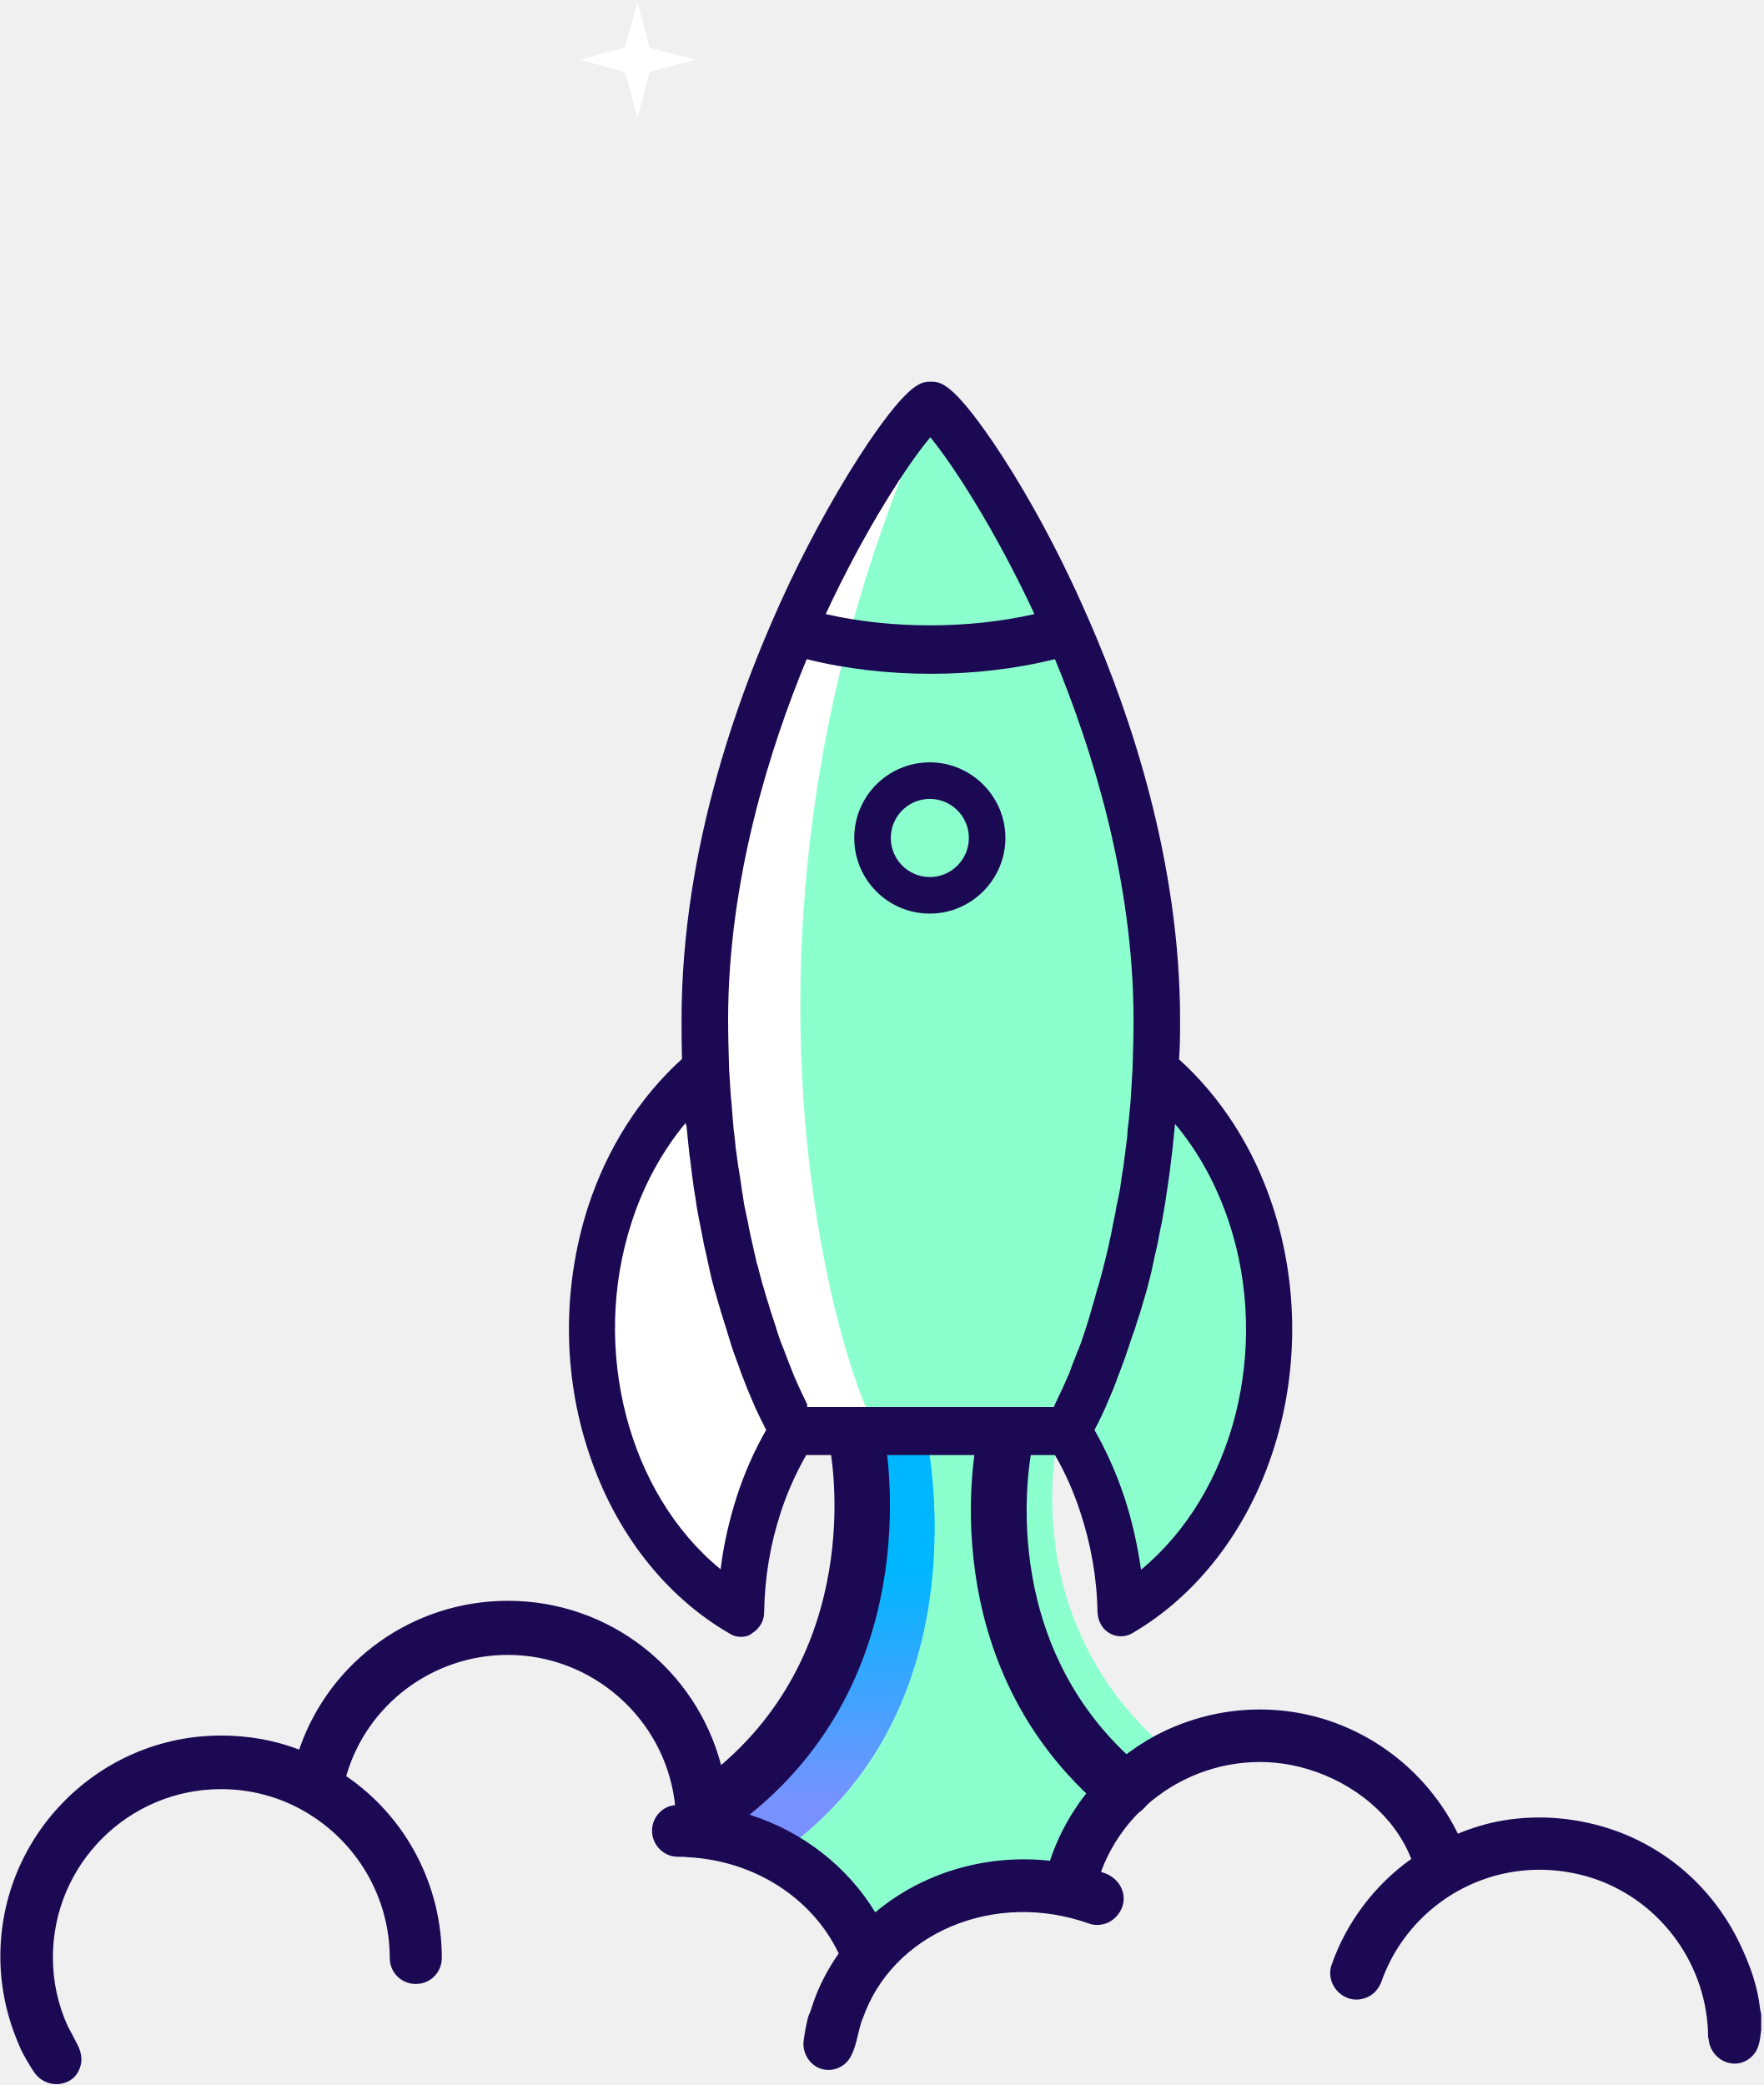
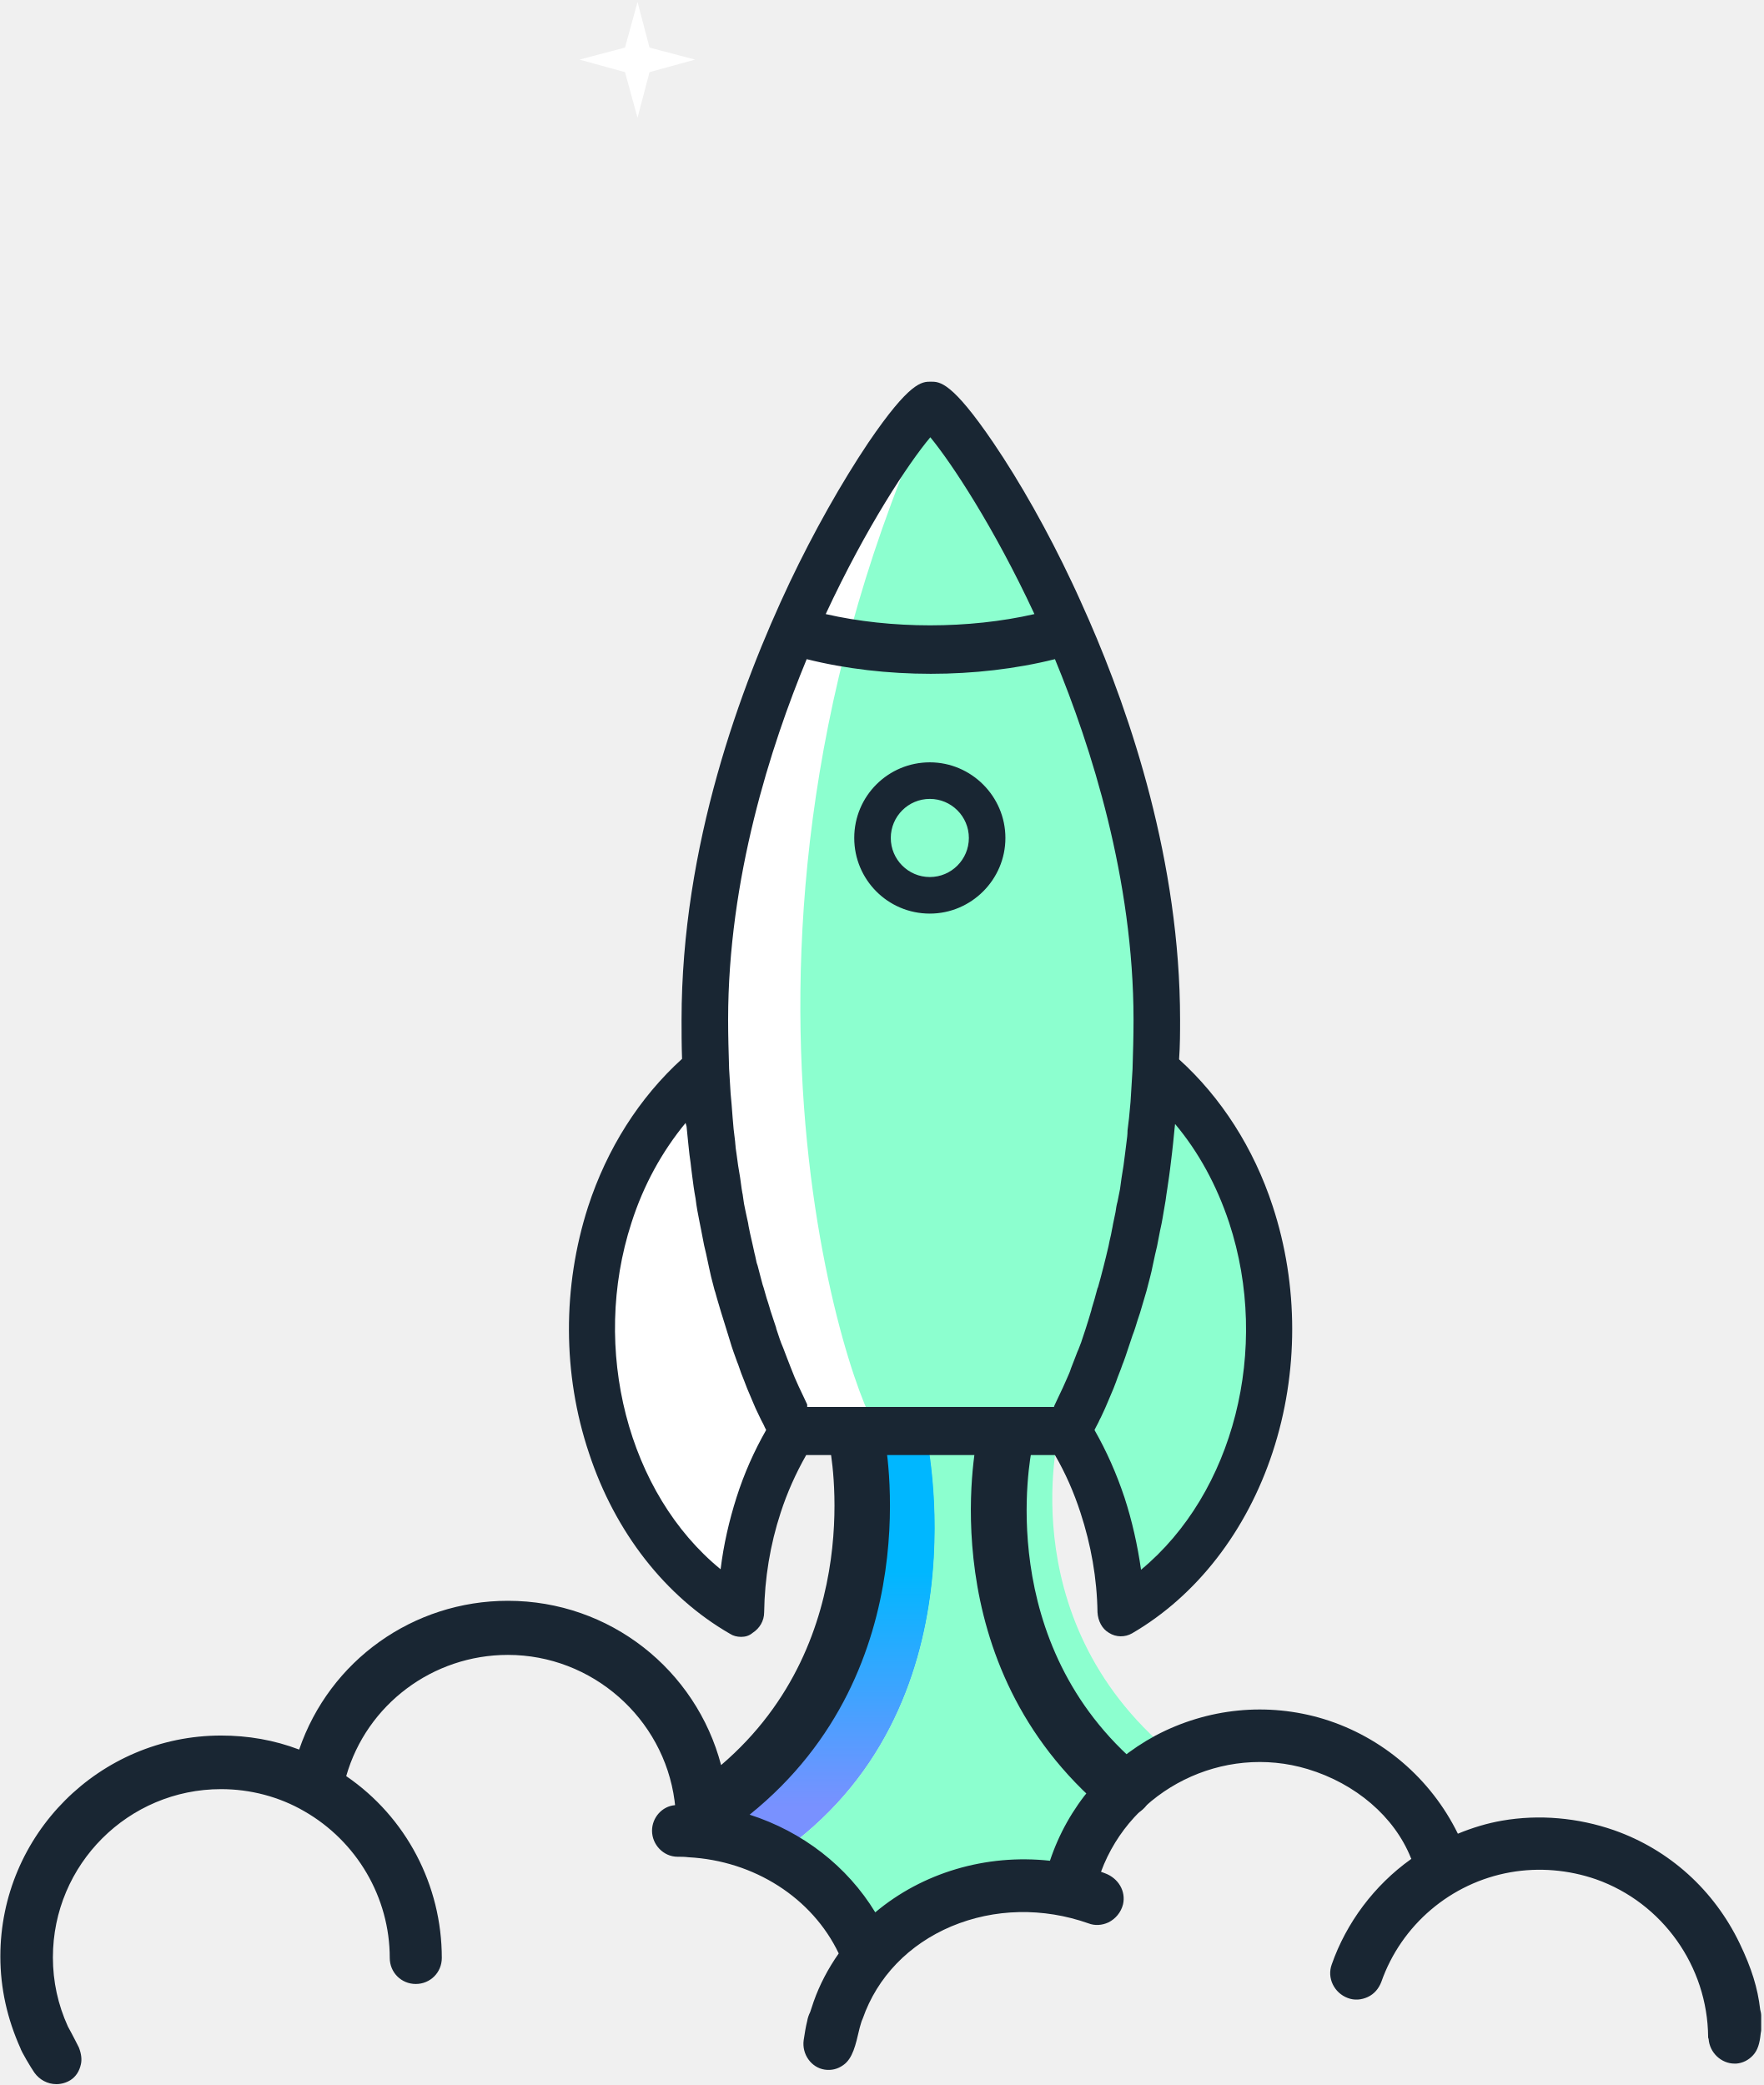
<svg xmlns="http://www.w3.org/2000/svg" width="482" height="570" viewBox="0 0 482 570" id="svg2" version="1.1">
  <defs id="defs4">
    <linearGradient id="d" x1="50%" x2="50%" y1="88.845%" y2="33.256%">
      <stop stop-color="#7991FF" offset=".51%" id="stop22" />
      <stop stop-color="#00B7FF" offset="100%" id="stop24" />
    </linearGradient>
  </defs>
  <g fill="none" fill-rule="evenodd" transform="translate(-1)" id="g46">
    <polygon fill="#FFFFFF" fill-rule="nonzero" points="178.559 13.008 175.276 .548 171.855 13.008 159.404 16.295 171.855 19.718 175.276 32.179 178.559 19.718 191.011 16.295" id="polygon48" />
    <g transform="translate(0 104.067)" id="g54">
      <ellipse cx="393.515" cy="338.081" rx="9.031" ry="9.037" id="ellipse62" />
      <path fill="url(#d)" fill-rule="nonzero" d="M254.225,287.691 L262.982,287.691 L262.982,287.143 L234.932,287.965 C234.932,287.965 241.91,310.284 229.733,351.5 C224.67,368.617 206.335,384.775 192.653,394.771 C195.116,395.455 204.009,397.92 213.314,403.123 C271.465,363.413 254.225,287.691 254.225,287.691 Z" id="path64" />
      <path fill="#00FFE6" fill-rule="nonzero" d="M290.484,287.691 L262.845,287.691 L254.088,287.691 C254.088,287.691 271.465,363.276 213.314,403.123 C214.135,403.534 215.092,404.082 215.913,404.629 C221.797,408.19 227.68,412.708 232.196,418.459 L241.637,425.169 L242.458,425.032 C260.929,408.874 293.221,412.435 293.221,412.435 C293.221,412.435 294.726,408.737 297.873,403.534 C299.378,401.069 301.293,398.331 303.62,395.592 C306.356,392.306 309.64,388.882 313.608,385.87 C317.713,382.721 321.544,380.393 325.786,378.75 C276.528,342.189 290.484,287.691 290.484,287.691 Z" id="path66" style="fill:#8cffcf;fill-opacity:1" />
      <path fill="#FFFFFF" fill-rule="nonzero" d="M254.635,7.257 C254.635,7.257 198.673,85.582 193.2,164.453 L193.884,194.167 C193.884,194.167 169.666,198.96 167.066,235.931 C164.466,272.765 163.782,301.247 181.022,316.72 C198.263,332.193 201.41,334.247 201.41,334.247 C201.41,334.247 209.482,293.853 217.282,288.923 C225.081,284.131 238.353,285.363 238.353,285.363 L250.667,285.089 L254.635,7.257 Z" id="path68" />
      <path fill="#FFFFFF" fill-rule="nonzero" d="M254.635,7.257 C254.635,7.257 198.673,85.582 193.2,164.453 L193.884,194.167 C193.884,194.167 169.666,198.96 167.066,235.931 C164.466,272.765 163.782,301.247 181.022,316.72 C198.263,332.193 201.41,334.247 201.41,334.247 C201.41,334.247 209.482,293.853 217.282,288.923 C225.081,284.131 238.353,285.363 238.353,285.363 L250.667,285.089 L254.635,7.257 Z" id="path70" />
      <path d="M343.163,228.811 C338.921,213.475 327.154,201.562 317.85,191.703 C317.986,188.006 316.892,169.246 316.892,165.549 C316.892,125.428 308.682,103.656 298.831,76.818 L295.41,70.519 C294.178,67.096 289.39,63.125 288.158,60.112 C282.822,46.83 277.486,38.477 271.602,28.208 C262.845,12.735 258.467,8.9 256.961,8.9 C255.456,8.9 260.382,-4.108 253.267,12.187 C187.18,163.769 238.9,291.525 241.363,286.459 L297.599,286.459 C300.062,291.525 302.114,296.865 303.756,302.616 C306.082,311.106 307.451,320.006 307.588,329.181 C307.588,330.961 308.408,332.467 309.503,333.426 C310.05,333.836 310.735,334.11 311.419,334.11 C312.103,334.11 312.65,333.973 313.334,333.563 C327.291,323.841 338.1,307.272 343.847,286.732 C349.457,266.33 348.909,249.35 343.163,228.811 Z" id="path74" fill-rule="nonzero" fill="#FFFFFF" style="fill:#8cffcf;fill-opacity:1" />
-       <g fill="#1B0954" fill-rule="nonzero" transform="translate(265.445 282.077)" id="g78">
+       <g fill="#192633" fill-rule="nonzero" transform="translate(265.445 282.077)" id="g78">
        <path d="M42.69,109.407 C41.185,109.407 39.817,108.86 38.585,107.901 C-8.62,68.328 3.421,9.311 3.968,6.847 C4.652,3.286 8.21,1.095 11.63,1.917 C15.188,2.602 17.377,6.162 16.556,9.585 C16.146,11.776 5.747,63.536 46.795,98.042 C49.531,100.37 49.942,104.478 47.616,107.217 C46.384,108.586 44.469,109.407 42.69,109.407 Z" id="path80" />
        <path d="M42.69,110.64 C40.911,110.64 39.133,109.955 37.764,108.86 C-9.988,68.876 2.189,9.174 2.737,6.71 C3.147,4.656 4.378,3.012 6.02,1.917 C7.799,0.822 9.715,0.411 11.767,0.822 C13.82,1.232 15.461,2.465 16.556,4.108 C17.651,5.888 18.061,7.805 17.651,9.859 C17.24,12.05 6.978,63.125 47.616,97.084 C50.9,99.822 51.31,104.615 48.574,107.901 C47.069,109.544 44.879,110.64 42.69,110.64 Z M10.125,2.876 C9.167,2.876 8.073,3.149 7.252,3.697 C6.02,4.519 5.199,5.614 4.926,6.983 C4.378,9.448 -7.525,67.781 39.133,106.943 C40.09,107.764 41.322,108.175 42.553,108.175 C44.058,108.175 45.563,107.49 46.658,106.258 C48.574,104.067 48.3,100.644 45.974,98.727 C4.378,63.81 14.777,11.365 15.325,9.174 C15.598,7.805 15.325,6.436 14.641,5.203 C13.956,3.971 12.725,3.149 11.357,2.876 C10.946,3.012 10.536,2.876 10.125,2.876 Z" id="path82" />
      </g>
-       <path fill="#1B0954" fill-rule="nonzero" d="M482.453,450.364 L482.453,449.953 L482.453,447.763 L482.453,446.941 C482.453,446.393 482.316,445.846 482.179,445.298 C481.495,439.41 479.853,434.07 476.569,427.223 C469.591,412.708 457.413,401.617 442.225,396.277 C432.374,392.853 421.701,391.895 411.576,393.675 C407.608,394.36 403.503,395.592 399.535,397.235 C392.147,382.173 378.875,370.808 362.866,365.878 C347.541,361.223 331.122,362.866 316.892,370.397 C303.209,377.791 292.947,389.841 288.021,404.629 C270.507,402.712 253.13,407.916 240.269,418.733 C232.606,406.136 220.429,396.688 205.925,392.032 C255.593,352.048 242.868,289.197 242.731,288.376 C242.321,286.322 241.09,284.678 239.448,283.583 C237.806,282.488 235.753,282.077 233.701,282.488 C229.596,283.309 226.996,287.417 227.817,291.525 C227.954,292.073 238.353,344.106 198.126,378.476 C191.284,352.459 167.75,333.563 139.837,333.563 C113.977,333.563 91.127,349.857 82.78,374.231 L82.78,374.231 L82.78,374.231 C75.939,371.629 68.824,370.397 61.435,370.397 C28.186,370.397 1.095,397.509 1.095,430.783 C1.095,439.547 3.01,447.9 6.568,455.841 C6.841,456.8 9.441,461.182 10.399,462.551 C11.767,464.468 13.956,465.7 16.419,465.7 C17.788,465.7 19.156,465.29 20.25,464.605 C21.756,463.647 22.713,462.14 23.124,460.223 C23.397,458.991 23.261,457.485 22.576,455.705 C22.576,455.705 20.798,452.144 19.566,449.953 L19.566,449.953 C16.83,443.929 15.461,437.63 15.461,431.057 C15.461,405.588 36.122,385.048 61.435,385.048 C69.371,385.048 77.307,387.102 84.149,391.073 C98.516,399.289 107.546,414.625 107.546,431.194 C107.546,435.165 110.693,438.314 114.661,438.314 C118.629,438.314 121.776,435.165 121.776,431.194 C121.776,411.339 112.061,392.717 95.642,381.488 C101.252,361.907 119.313,348.351 139.837,348.351 C162.824,348.351 182.391,365.604 185.401,388.198 C185.401,388.609 185.538,389.019 185.538,389.43 C181.98,389.704 179.244,392.853 179.244,396.414 C179.244,400.248 182.391,403.534 186.222,403.534 C187.18,403.534 188.137,403.534 189.232,403.671 C207.156,404.629 223.028,414.762 230.28,429.962 C227.407,434.07 225.081,438.451 223.439,443.107 C223.165,443.929 222.892,444.75 222.618,445.572 L222.481,445.982 C222.071,446.804 221.797,447.626 221.66,448.447 C221.25,450.09 220.976,451.871 220.702,453.651 C220.155,457.485 222.755,461.182 226.449,461.729 C228.228,462.003 230.007,461.593 231.512,460.497 C234.111,458.717 234.932,454.883 235.89,450.775 L236.027,450.227 C236.301,449.406 236.437,448.584 236.848,447.763 C240.816,436.397 249.436,427.497 261.066,422.567 C272.833,417.638 286.106,417.364 298.557,421.746 C300.336,422.43 302.251,422.294 304.03,421.472 C305.946,420.513 307.451,418.733 307.998,416.542 C308.819,412.982 306.767,409.422 303.072,408.053 C302.662,407.916 302.388,407.779 301.978,407.642 C310.324,385.048 335.363,372.588 358.487,379.571 C371.623,383.542 382.158,392.58 386.674,403.808 C386.674,403.945 386.81,403.945 386.81,404.082 L386.674,404.219 L386.674,404.219 C376.685,411.339 369.023,421.609 365.055,432.974 C363.687,436.671 365.739,440.779 369.433,442.148 C371.212,442.833 373.128,442.696 374.907,441.875 C376.685,441.053 377.917,439.547 378.601,437.767 C384.074,422.157 397.62,410.654 413.902,407.779 C421.701,406.41 429.774,407.094 437.3,409.696 C455.498,416.132 467.812,433.522 467.949,452.829 L467.949,452.966 L468.086,453.377 C468.359,457.074 471.507,460.086 475.201,460.086 L475.611,460.086 C477.39,459.949 479.032,459.128 480.263,457.759 C481.495,456.389 482.042,454.609 482.316,451.871 C482.316,451.597 482.453,451.323 482.453,450.912 C482.453,450.912 482.453,450.638 482.453,450.364 Z" id="path84" />
-       <g fill="#1B0954" fill-rule="nonzero" transform="translate(233.975 104.067)" id="g88">
+       <path fill="#192633" fill-rule="nonzero" d="M482.453,450.364 L482.453,449.953 L482.453,447.763 L482.453,446.941 C482.453,446.393 482.316,445.846 482.179,445.298 C481.495,439.41 479.853,434.07 476.569,427.223 C469.591,412.708 457.413,401.617 442.225,396.277 C432.374,392.853 421.701,391.895 411.576,393.675 C407.608,394.36 403.503,395.592 399.535,397.235 C392.147,382.173 378.875,370.808 362.866,365.878 C347.541,361.223 331.122,362.866 316.892,370.397 C303.209,377.791 292.947,389.841 288.021,404.629 C270.507,402.712 253.13,407.916 240.269,418.733 C232.606,406.136 220.429,396.688 205.925,392.032 C255.593,352.048 242.868,289.197 242.731,288.376 C242.321,286.322 241.09,284.678 239.448,283.583 C237.806,282.488 235.753,282.077 233.701,282.488 C229.596,283.309 226.996,287.417 227.817,291.525 C227.954,292.073 238.353,344.106 198.126,378.476 C191.284,352.459 167.75,333.563 139.837,333.563 C113.977,333.563 91.127,349.857 82.78,374.231 L82.78,374.231 L82.78,374.231 C75.939,371.629 68.824,370.397 61.435,370.397 C28.186,370.397 1.095,397.509 1.095,430.783 C1.095,439.547 3.01,447.9 6.568,455.841 C6.841,456.8 9.441,461.182 10.399,462.551 C11.767,464.468 13.956,465.7 16.419,465.7 C17.788,465.7 19.156,465.29 20.25,464.605 C21.756,463.647 22.713,462.14 23.124,460.223 C23.397,458.991 23.261,457.485 22.576,455.705 C22.576,455.705 20.798,452.144 19.566,449.953 L19.566,449.953 C16.83,443.929 15.461,437.63 15.461,431.057 C15.461,405.588 36.122,385.048 61.435,385.048 C69.371,385.048 77.307,387.102 84.149,391.073 C98.516,399.289 107.546,414.625 107.546,431.194 C107.546,435.165 110.693,438.314 114.661,438.314 C118.629,438.314 121.776,435.165 121.776,431.194 C121.776,411.339 112.061,392.717 95.642,381.488 C101.252,361.907 119.313,348.351 139.837,348.351 C162.824,348.351 182.391,365.604 185.401,388.198 C185.401,388.609 185.538,389.019 185.538,389.43 C181.98,389.704 179.244,392.853 179.244,396.414 C179.244,400.248 182.391,403.534 186.222,403.534 C187.18,403.534 188.137,403.534 189.232,403.671 C207.156,404.629 223.028,414.762 230.28,429.962 C227.407,434.07 225.081,438.451 223.439,443.107 C223.165,443.929 222.892,444.75 222.618,445.572 L222.481,445.982 C222.071,446.804 221.797,447.626 221.66,448.447 C221.25,450.09 220.976,451.871 220.702,453.651 C220.155,457.485 222.755,461.182 226.449,461.729 C228.228,462.003 230.007,461.593 231.512,460.497 C234.111,458.717 234.932,454.883 235.89,450.775 L236.027,450.227 C236.301,449.406 236.437,448.584 236.848,447.763 C240.816,436.397 249.436,427.497 261.066,422.567 C272.833,417.638 286.106,417.364 298.557,421.746 C300.336,422.43 302.251,422.294 304.03,421.472 C305.946,420.513 307.451,418.733 307.998,416.542 C308.819,412.982 306.767,409.422 303.072,408.053 C302.662,407.916 302.388,407.779 301.978,407.642 C310.324,385.048 335.363,372.588 358.487,379.571 C371.623,383.542 382.158,392.58 386.674,403.808 C386.674,403.945 386.81,403.945 386.81,404.082 L386.674,404.219 L386.674,404.219 C376.685,411.339 369.023,421.609 365.055,432.974 C363.687,436.671 365.739,440.779 369.433,442.148 C371.212,442.833 373.128,442.696 374.907,441.875 C376.685,441.053 377.917,439.547 378.601,437.767 C384.074,422.157 397.62,410.654 413.902,407.779 C421.701,406.41 429.774,407.094 437.3,409.696 C455.498,416.132 467.812,433.522 467.949,452.829 L467.949,452.966 L468.086,453.377 C468.359,457.074 471.507,460.086 475.201,460.086 L475.611,460.086 C477.39,459.949 479.032,459.128 480.263,457.759 C481.495,456.389 482.042,454.609 482.316,451.871 C482.316,451.597 482.453,451.323 482.453,450.912 C482.453,450.912 482.453,450.638 482.453,450.364 Z" id="path84" />
+       <g fill="#192633" fill-rule="nonzero" transform="translate(233.975 104.067)" id="g88">
        <path d="M21.208,40.531 C10.399,40.531 1.642,31.768 1.642,20.95 C1.642,10.133 10.399,1.369 21.208,1.369 C32.018,1.369 40.775,10.133 40.775,20.95 C40.775,31.768 32.018,40.531 21.208,40.531 Z M21.208,9.174 C14.641,9.174 9.441,14.515 9.441,20.95 C9.441,27.523 14.777,32.726 21.208,32.726 C27.639,32.726 32.975,27.386 32.975,20.95 C32.975,14.378 27.639,9.174 21.208,9.174 Z" id="path90" />
        <path d="M21.208,41.627 C9.715,41.627 0.547,32.316 0.547,20.95 C0.547,9.448 9.852,0.274 21.208,0.274 C32.565,0.274 41.869,9.585 41.869,20.95 C41.869,32.316 32.565,41.627 21.208,41.627 Z M21.208,2.465 C11.083,2.465 2.873,10.681 2.873,20.813 C2.873,30.946 11.083,39.162 21.208,39.162 C31.333,39.162 39.543,30.946 39.543,20.813 C39.543,10.818 31.333,2.465 21.208,2.465 Z M21.208,33.959 C14.093,33.959 8.21,28.071 8.21,20.95 C8.21,13.83 14.093,7.942 21.208,7.942 C28.323,7.942 34.207,13.83 34.207,20.95 C34.207,28.071 28.323,33.959 21.208,33.959 Z M21.208,10.27 C15.325,10.27 10.536,15.062 10.536,20.95 C10.536,26.838 15.325,31.631 21.208,31.631 C27.092,31.631 31.881,26.838 31.881,20.95 C31.881,15.062 27.092,10.27 21.208,10.27 Z" id="path92" />
      </g>
-       <g fill="#1B0954" fill-rule="nonzero" transform="translate(155.983)" id="g96">
+       <g fill="#192633" fill-rule="nonzero" transform="translate(155.983)" id="g96">
        <path d="M191.832,226.209 C186.632,210.325 177.739,196.495 166.108,186.225 C166.245,182.118 166.382,178.42 166.382,174.86 C166.382,131.864 152.836,92.017 141.616,66 C139.974,62.303 138.469,58.88 136.964,55.868 C130.396,42.038 122.734,28.482 115.482,17.938 C104.399,1.643 101.389,1.643 99.337,1.643 C97.284,1.643 94.137,1.643 83.191,17.938 C75.939,28.618 68.414,42.038 61.709,55.868 C48.3,84.075 32.291,127.619 32.291,174.86 C32.291,178.283 32.428,181.981 32.565,186.088 C20.935,196.495 11.904,210.462 6.705,226.483 C-0.274,247.981 -0.137,271.533 6.978,293.031 C14.093,314.392 27.639,331.782 45.153,341.778 C45.974,342.189 46.795,342.463 47.616,342.463 C48.574,342.463 49.531,342.189 50.216,341.641 C51.721,340.683 52.678,338.903 52.815,336.986 C52.952,327.538 54.457,318.226 57.467,309.326 C59.383,303.575 61.846,297.961 64.856,292.757 L134.091,292.757 C137.101,298.098 139.701,303.575 141.616,309.326 C144.49,318.226 146.131,327.538 146.268,336.986 C146.268,338.903 147.226,340.683 148.868,341.641 C150.373,342.6 152.425,342.6 154.067,341.778 C171.444,331.646 184.99,314.255 191.969,292.894 C198.947,271.259 198.947,247.57 191.832,226.209 Z M41.459,248.392 C41.732,249.213 41.869,250.035 42.143,250.72 C42.416,251.952 42.827,253.184 43.237,254.417 L43.922,256.608 C44.332,257.977 44.742,259.346 45.153,260.579 L45.7,262.359 C46.384,264.276 46.932,266.056 47.616,267.973 L47.89,268.658 C48.437,270.301 49.121,271.807 49.668,273.45 L50.352,275.23 C50.763,276.463 51.31,277.558 51.858,278.653 L52.678,280.571 C53.089,281.666 53.636,282.624 54.047,283.72 C54.32,284.405 54.731,285.089 55.005,285.637 L55.689,287.006 C52.405,292.757 49.531,299.056 47.479,305.629 C45.153,312.612 43.648,319.87 42.964,327.127 C16.009,306.45 4.926,265.508 16.556,229.769 C20.25,218.267 25.997,208.271 33.386,199.918 L33.796,203.889 C33.933,205.259 34.07,206.628 34.207,207.997 L34.48,210.599 C34.617,212.105 34.891,213.475 35.028,214.981 L35.301,217.172 C35.575,219.363 35.986,221.417 36.259,223.607 C36.67,225.798 36.943,227.852 37.354,229.906 L37.764,231.96 C38.038,233.329 38.312,234.699 38.585,236.205 L39.133,238.533 C39.406,239.765 39.68,240.998 39.954,242.367 L40.501,244.832 C40.911,246.064 41.185,247.159 41.459,248.392 Z M55.825,259.62 C55.552,258.799 55.278,257.84 55.005,257.018 C54.731,256.06 54.32,254.965 54.047,254.006 C53.773,253.047 53.499,252.226 53.226,251.404 C52.952,250.446 52.678,249.487 52.405,248.529 L52.131,247.707 C51.994,247.023 51.721,246.338 51.584,245.653 C51.31,244.695 51.037,243.599 50.763,242.504 L50.626,241.819 C50.489,241.135 50.216,240.45 50.079,239.765 C49.805,238.67 49.531,237.711 49.395,236.616 L48.71,233.74 C48.574,232.782 48.3,231.823 48.163,230.728 L47.89,229.632 C47.753,228.948 47.616,228.263 47.479,227.578 C47.342,226.757 47.205,225.798 46.932,224.703 L46.658,223.06 C46.521,222.512 46.521,221.964 46.384,221.28 C46.248,220.321 46.111,219.226 45.974,218.267 L45.427,214.844 C45.29,213.885 45.153,212.927 45.016,211.831 L44.742,209.914 C44.606,209.367 44.606,208.819 44.606,208.271 C44.469,207.176 44.332,206.08 44.195,204.848 L43.922,201.699 C43.785,200.466 43.785,199.371 43.648,198.138 L43.374,195.126 C43.237,192.935 43.101,190.607 42.964,188.416 C42.827,183.898 42.69,179.379 42.69,174.997 C42.69,135.835 54.594,99.001 64.719,75.038 C86.475,80.652 112.335,80.652 133.954,75.038 C144.079,99.001 155.983,135.698 155.983,174.997 C155.983,179.516 155.846,184.035 155.709,188.553 C155.573,190.744 155.436,193.072 155.299,195.263 L155.162,197.454 C155.025,198.96 154.888,200.466 154.752,201.835 L154.341,205.259 C154.204,206.354 154.067,207.45 154.067,208.408 L153.657,211.694 C153.52,212.79 153.383,213.748 153.246,214.844 L152.699,218.267 C152.562,219.226 152.425,220.184 152.289,221.28 C152.152,221.964 152.015,222.649 151.878,223.334 L151.605,224.703 C151.468,225.661 151.331,226.62 151.057,227.578 L150.373,230.865 C150.236,231.823 149.963,232.782 149.826,233.74 C149.689,234.425 149.552,235.247 149.278,235.931 L149.005,237.027 C148.731,237.985 148.594,238.944 148.321,239.902 L147.637,242.641 C147.363,243.736 147.089,244.832 146.816,245.79 C146.542,246.612 146.405,247.433 146.131,248.255 L145.995,248.529 C145.721,249.624 145.447,250.583 145.174,251.678 C144.9,252.637 144.626,253.458 144.353,254.417 C144.079,255.375 143.805,256.334 143.395,257.292 C143.121,258.114 142.848,259.072 142.574,259.894 C142.3,260.853 141.89,261.811 141.616,262.77 C141.342,263.591 140.932,264.55 140.658,265.371 C140.248,266.33 139.974,267.288 139.564,268.247 C139.29,269.068 138.88,269.89 138.606,270.712 L138.606,270.712 C138.195,271.67 137.785,272.492 137.511,273.45 C137.101,274.272 136.827,275.093 136.417,275.915 C136.006,276.736 135.596,277.695 135.185,278.517 C134.775,279.338 134.501,280.023 134.091,280.844 L133.543,281.803 L64.719,281.803 L64.309,280.571 C63.898,279.749 63.625,279.064 63.214,278.243 C62.804,277.421 62.393,276.463 61.983,275.641 C61.572,274.819 61.299,273.998 60.888,273.176 C60.478,272.218 60.067,271.396 59.793,270.438 C59.52,269.616 59.109,268.794 58.836,267.973 C58.425,267.014 58.152,266.056 57.741,265.097 C57.331,264.139 57.057,263.317 56.783,262.496 C56.373,261.537 56.099,260.579 55.825,259.62 Z M143.532,285.637 C143.805,284.952 144.216,284.405 144.49,283.72 C145.037,282.624 145.447,281.666 145.995,280.571 L146.816,278.653 C147.363,277.558 147.773,276.326 148.321,275.093 L149.005,273.313 C149.689,271.67 150.236,270.164 150.784,268.521 L151.057,267.973 C151.741,266.193 152.425,264.276 152.973,262.359 L153.52,260.716 C153.931,259.346 154.341,257.977 154.752,256.608 L155.436,254.554 C155.846,253.321 156.12,252.089 156.53,250.857 L157.214,248.529 C157.488,247.296 157.899,246.064 158.172,244.832 C158.309,244.01 158.583,243.188 158.72,242.504 C158.993,241.271 159.267,239.902 159.541,238.67 L160.088,236.342 C160.361,234.973 160.635,233.466 160.909,232.097 L161.319,230.18 C161.73,228.126 162.14,226.072 162.414,223.881 C162.824,221.69 163.098,219.636 163.372,217.446 L163.645,215.392 C163.782,213.885 164.056,212.379 164.193,211.01 L164.466,208.545 C164.603,207.176 164.74,205.806 164.877,204.437 L165.287,200.466 C172.676,208.682 178.286,218.678 181.98,229.906 C193.747,265.645 182.801,306.587 155.846,327.401 C155.025,320.006 153.52,312.886 151.194,305.903 C149.005,299.33 146.268,293.031 142.848,287.143 L143.532,285.637 Z M69.098,64.631 L69.235,64.22 C81.139,38.477 93.59,20.129 99.2,13.693 C104.81,19.992 117.261,38.341 129.165,64.22 L129.302,64.631 C110.556,69.287 88.117,69.287 69.098,64.631 Z" id="path98" />
        <path d="M47.616,343.422 C46.521,343.422 45.427,343.148 44.606,342.6 C26.955,332.467 13.135,314.803 6.02,293.168 C-1.231,271.533 -1.231,247.707 5.747,225.935 C10.946,209.914 19.84,195.947 31.47,185.404 C31.333,181.433 31.333,178.01 31.333,174.723 C31.333,127.208 47.479,83.528 60.888,55.183 C67.456,41.353 75.118,27.797 82.37,16.979 C93.727,0.274 97.01,0.274 99.473,0.274 C101.936,0.274 105.22,0.274 116.577,16.979 C123.829,27.66 131.491,41.216 138.059,55.183 C139.564,58.332 141.069,61.756 142.711,65.453 C154.067,91.47 167.613,131.59 167.613,174.723 C167.613,178.147 167.613,181.707 167.34,185.541 C178.833,195.947 187.727,209.777 192.926,225.661 L192.926,225.661 C200.041,247.296 200.041,271.259 192.926,292.894 C185.811,314.529 172.129,332.193 154.478,342.463 C152.562,343.559 150.099,343.559 148.184,342.326 C146.268,341.231 145.174,339.04 145.037,336.712 C144.9,327.401 143.258,318.226 140.385,309.463 C138.606,303.986 136.28,298.645 133.407,293.716 L65.403,293.716 C62.53,298.782 60.204,303.986 58.425,309.463 C55.552,318.226 54.047,327.401 53.91,336.712 C53.91,339.04 52.678,341.094 50.763,342.326 C49.805,343.148 48.71,343.422 47.616,343.422 Z M64.719,291.525 L133.954,291.525 C134.364,291.525 134.775,291.799 134.912,292.073 C138.059,297.413 140.522,303.027 142.437,308.915 C145.447,317.953 146.952,327.264 147.226,336.849 C147.226,338.355 148.047,339.724 149.278,340.409 C150.51,341.094 152.015,341.231 153.246,340.409 C170.35,330.413 183.759,313.297 190.737,292.073 C197.715,270.848 197.715,247.57 190.737,226.346 L190.737,226.346 C185.538,210.599 176.781,196.906 165.287,186.773 C165.014,186.499 164.877,186.225 164.877,185.815 C165.014,181.707 165.15,178.01 165.15,174.449 C165.15,131.59 151.741,91.88 140.385,66.137 C138.743,62.44 137.238,59.017 135.733,56.005 C129.165,42.175 121.639,28.755 114.388,18.212 C103.715,2.465 100.705,2.465 99.2,2.465 C97.558,2.465 94.684,2.465 84.012,18.212 C76.76,28.755 69.235,42.312 62.667,56.005 C49.258,84.075 33.386,127.482 33.386,174.449 C33.386,177.873 33.523,181.433 33.659,185.678 C33.659,186.088 33.523,186.362 33.249,186.636 C21.756,196.906 12.862,210.599 7.799,226.483 C0.958,247.707 0.958,271.122 8.073,292.21 C15.188,313.297 28.46,330.413 45.7,340.409 C46.932,341.094 48.437,341.094 49.668,340.272 C50.9,339.451 51.584,338.081 51.721,336.575 C51.858,326.99 53.499,317.542 56.373,308.641 C58.288,302.89 60.751,297.139 63.898,291.799 C63.898,291.799 64.309,291.525 64.719,291.525 Z M42.964,328.359 C42.69,328.359 42.416,328.222 42.28,328.085 C14.914,307.135 3.694,265.645 15.461,229.359 C19.293,217.719 25.039,207.587 32.565,199.097 C32.839,198.686 33.386,198.686 33.796,198.823 C34.207,198.96 34.48,199.371 34.617,199.782 L35.028,203.753 C35.165,205.122 35.301,206.491 35.438,207.86 L35.712,210.462 C35.849,211.968 36.122,213.338 36.259,214.844 L36.533,217.035 C36.807,219.226 37.217,221.28 37.491,223.471 C37.901,225.661 38.175,227.715 38.585,229.769 L38.996,231.823 C39.269,233.193 39.543,234.562 39.817,235.931 L40.364,238.259 C40.638,239.491 40.911,240.724 41.185,241.956 L41.732,244.421 C42.006,245.653 42.28,246.886 42.69,247.981 L42.69,247.981 C42.964,248.803 43.101,249.624 43.374,250.309 C43.648,251.541 44.058,252.774 44.469,254.006 L45.153,256.197 C45.563,257.566 45.974,258.799 46.384,260.168 L46.932,261.948 C47.616,263.865 48.163,265.645 48.847,267.425 L49.121,268.11 C49.668,269.753 50.352,271.259 50.9,272.902 L51.584,274.682 C51.994,275.778 52.542,277.01 53.089,278.106 L53.91,280.023 C54.32,281.118 54.868,282.077 55.278,283.172 C55.552,283.857 55.962,284.541 56.236,285.089 L56.92,286.459 C57.057,286.869 57.057,287.28 56.92,287.554 C53.636,293.305 50.9,299.467 48.71,306.04 C46.521,312.886 45.016,320.143 44.195,327.401 C44.195,327.812 43.922,328.222 43.511,328.359 C43.237,328.359 43.101,328.359 42.964,328.359 Z M32.428,202.931 C25.997,210.736 20.935,219.91 17.651,230.18 C6.431,264.687 16.693,304.259 42.006,324.936 C42.827,318.226 44.332,311.654 46.384,305.218 C48.437,298.782 51.173,292.62 54.457,286.869 L54.047,286.048 C53.773,285.363 53.363,284.678 53.089,284.131 C52.542,283.035 52.131,282.077 51.584,280.981 L50.763,279.064 C50.216,277.832 49.805,276.736 49.258,275.504 L48.574,273.724 C47.89,272.081 47.342,270.575 46.795,268.931 L46.521,268.247 C45.837,266.33 45.153,264.55 44.606,262.633 L44.058,260.853 C43.648,259.483 43.237,258.251 42.827,256.882 L42.143,254.691 C41.732,253.458 41.459,252.226 41.048,250.994 C40.775,250.172 40.638,249.35 40.364,248.666 C40.09,247.433 39.68,246.201 39.406,244.969 L38.859,242.504 C38.585,241.271 38.312,239.902 38.038,238.67 L37.491,236.342 C37.217,234.973 36.943,233.466 36.67,232.097 L36.259,230.043 C35.849,227.989 35.438,225.935 35.165,223.607 C34.754,221.417 34.48,219.363 34.207,217.172 L33.933,214.981 C33.796,213.475 33.523,212.105 33.386,210.599 L33.112,207.997 C32.975,206.628 32.839,205.259 32.702,203.889 L32.428,202.931 Z M155.983,328.359 C155.846,328.359 155.709,328.359 155.573,328.222 C155.162,328.085 154.888,327.675 154.888,327.264 C154.067,320.006 152.562,312.886 150.236,306.04 C148.047,299.467 145.31,293.305 141.89,287.554 C141.753,287.28 141.616,286.869 141.89,286.459 L142.574,285.089 L142.574,285.089 C142.848,284.405 143.258,283.857 143.532,283.172 C144.079,282.077 144.49,281.118 145.037,280.023 L145.858,278.106 C146.405,277.01 146.816,275.778 147.363,274.682 L148.047,272.902 C148.731,271.396 149.278,269.753 149.826,268.11 L150.099,267.425 C150.784,265.645 151.468,263.728 152.015,261.811 L152.562,260.168 C152.973,258.799 153.383,257.429 153.794,256.06 L154.478,254.006 C154.888,252.774 155.162,251.541 155.573,250.309 L156.257,247.981 C156.53,246.749 156.941,245.516 157.214,244.284 C157.351,243.462 157.625,242.641 157.762,241.956 C158.035,240.724 158.309,239.354 158.583,238.122 L159.13,235.794 C159.404,234.425 159.677,232.919 159.951,231.549 L160.361,229.632 C160.772,227.578 161.182,225.524 161.456,223.334 C161.867,221.143 162.14,219.089 162.414,216.898 L162.688,214.844 C162.824,213.338 163.098,211.831 163.235,210.462 L163.508,207.997 C163.645,206.628 163.782,205.259 163.919,203.889 L164.329,199.918 C164.329,199.508 164.74,199.097 165.15,198.96 C165.561,198.823 166.108,198.96 166.382,199.234 C173.907,207.587 179.654,217.719 183.348,229.222 C195.252,265.371 184.033,306.861 156.804,327.948 C156.393,328.359 156.12,328.359 155.983,328.359 Z M144.216,286.869 C147.5,292.62 150.236,298.782 152.425,305.355 C154.478,311.654 155.983,318.363 156.941,325.073 C182.254,304.123 192.379,264.687 181.022,230.18 C177.602,219.91 172.676,210.873 166.245,203.205 L166.108,204.437 C165.971,205.806 165.835,207.176 165.698,208.545 L165.424,211.01 C165.287,212.516 165.014,214.022 164.877,215.529 L164.603,217.582 C164.329,219.773 163.919,221.964 163.645,224.155 C163.235,226.346 162.961,228.4 162.551,230.454 L162.14,232.371 C161.867,233.74 161.593,235.247 161.319,236.616 L160.772,238.944 C160.498,240.176 160.225,241.545 159.951,242.778 C159.814,243.599 159.541,244.421 159.404,245.106 C159.13,246.338 158.72,247.57 158.446,248.803 L157.762,251.13 C157.351,252.363 157.078,253.595 156.667,254.828 L155.983,256.882 C155.573,258.251 155.162,259.62 154.615,260.989 L154.067,262.633 C153.383,264.55 152.836,266.467 152.152,268.247 L151.878,268.931 C151.331,270.575 150.647,272.081 150.099,273.724 L149.415,275.504 C148.868,276.736 148.458,277.832 147.91,279.064 L147.089,280.981 C146.542,282.077 146.131,283.172 145.584,284.131 C145.31,284.815 144.9,285.5 144.626,286.048 L144.216,286.869 Z M133.817,282.898 L64.993,282.898 C64.582,282.898 64.172,282.624 63.898,282.214 L63.351,280.981 C62.941,280.16 62.53,279.475 62.256,278.653 C61.846,277.832 61.435,276.873 61.025,276.052 C60.614,275.23 60.341,274.409 59.93,273.587 C59.52,272.629 59.109,271.807 58.836,270.848 C58.562,270.027 58.152,269.205 57.878,268.384 C57.467,267.425 57.194,266.467 56.783,265.508 C56.373,264.55 56.099,263.728 55.825,262.906 C55.415,261.948 55.141,260.989 54.868,259.894 L55.962,259.483 L54.868,259.757 C54.594,258.935 54.32,258.114 54.047,257.155 C53.773,256.197 53.363,255.101 53.089,254.143 C52.815,253.184 52.542,252.363 52.268,251.541 C51.994,250.583 51.721,249.624 51.447,248.666 L51.173,247.844 C51.037,247.159 50.763,246.475 50.626,245.653 C50.352,244.695 50.079,243.599 49.805,242.504 L49.531,241.682 C49.395,240.998 49.258,240.313 48.984,239.765 C48.71,238.807 48.574,237.848 48.3,236.753 L47.616,233.74 C47.342,232.782 47.205,231.823 47.069,230.728 L46.795,229.632 C46.658,228.811 46.521,228.263 46.384,227.578 C46.248,226.757 46.111,225.798 45.837,224.703 L45.563,222.923 C45.427,222.375 45.427,221.827 45.29,221.28 C45.153,220.321 45.016,219.226 44.879,218.267 L44.332,214.844 C44.195,213.885 44.058,212.79 43.922,211.831 L43.648,209.914 C43.511,209.367 43.511,208.819 43.374,208.271 C43.237,207.176 43.101,206.08 42.964,204.848 L42.69,201.699 C42.553,200.466 42.553,199.234 42.416,198.138 L42.143,195.126 C42.006,192.935 41.869,190.607 41.732,188.416 C41.595,183.898 41.459,179.379 41.459,174.997 C41.459,135.561 53.499,98.59 63.625,74.627 C63.898,74.079 64.446,73.806 64.993,73.942 C86.475,79.557 112.198,79.557 133.68,73.942 C134.227,73.806 134.775,74.079 135.048,74.627 C145.174,98.59 157.078,135.561 157.078,174.997 C157.078,179.516 156.941,184.035 156.804,188.69 C156.667,190.881 156.53,193.209 156.393,195.4 L156.257,197.591 C156.12,199.097 155.983,200.603 155.846,202.109 L155.436,205.533 C155.299,206.628 155.162,207.724 155.162,208.682 L154.752,211.968 C154.615,213.064 154.478,214.022 154.341,215.118 L153.794,218.541 C153.657,219.5 153.52,220.595 153.383,221.553 C153.246,222.238 153.11,222.923 152.973,223.607 L152.699,224.977 C152.562,225.935 152.425,226.894 152.152,227.852 L151.468,231.139 C151.331,232.097 151.057,233.056 150.92,234.014 C150.784,234.699 150.647,235.247 150.51,235.931 L150.236,237.3 C149.963,238.259 149.826,239.218 149.552,240.176 L148.868,242.915 C148.594,244.01 148.321,245.106 148.047,246.064 C147.773,246.886 147.637,247.707 147.363,248.529 L147.226,248.803 C146.952,249.898 146.679,250.857 146.405,251.952 C146.131,252.911 145.858,253.732 145.584,254.691 L145.584,254.828 C145.31,255.786 145.037,256.745 144.763,257.566 C144.49,258.388 144.216,259.346 143.942,260.168 C143.669,261.126 143.258,262.085 142.984,263.043 C142.711,263.865 142.3,264.824 142.027,265.645 C141.616,266.604 141.342,267.562 140.932,268.521 C140.658,269.342 140.248,270.164 139.974,270.985 C139.564,271.944 139.153,272.765 138.88,273.724 C138.469,274.546 138.195,275.367 137.785,276.189 C137.375,277.147 136.964,277.969 136.554,278.79 C136.143,279.612 135.733,280.434 135.459,281.118 L134.912,282.077 C134.638,282.624 134.227,282.898 133.817,282.898 Z M65.677,280.571 L133.133,280.571 L133.27,280.16 C133.68,279.338 133.954,278.653 134.364,277.832 C134.775,277.01 135.185,276.052 135.596,275.23 C136.006,274.409 136.28,273.587 136.69,272.765 C137.101,271.807 137.511,270.985 137.785,270.027 C138.059,269.205 138.469,268.384 138.743,267.562 C139.153,266.604 139.427,265.645 139.837,264.824 C140.111,264.002 140.522,263.18 140.795,262.222 C141.069,261.263 141.479,260.305 141.753,259.346 C142.027,258.525 142.3,257.566 142.574,256.745 C142.848,255.786 143.121,254.965 143.395,254.006 L143.395,253.869 C143.669,252.911 143.942,252.089 144.216,251.13 C144.49,250.172 144.763,249.076 145.037,248.118 L145.174,247.844 C145.447,247.023 145.584,246.201 145.858,245.379 C146.131,244.284 146.405,243.325 146.679,242.23 L147.363,239.491 C147.637,238.533 147.773,237.574 148.047,236.616 L148.321,235.247 C148.458,234.699 148.594,234.014 148.731,233.466 C148.868,232.508 149.142,231.549 149.278,230.591 L149.963,227.305 C150.099,226.346 150.236,225.388 150.51,224.429 L150.784,223.06 C150.92,222.375 151.057,221.69 151.194,221.006 C151.331,220.047 151.468,219.089 151.605,217.993 L152.152,214.57 C152.289,213.612 152.425,212.516 152.562,211.421 L152.973,208.134 C153.11,207.176 153.246,206.08 153.246,204.985 L153.657,201.562 C153.794,200.055 153.931,198.686 154.067,197.18 L154.204,194.989 C154.341,192.798 154.478,190.607 154.615,188.279 C154.752,183.761 154.888,179.242 154.888,174.723 C154.888,136.246 143.258,99.959 133.407,76.133 C112.061,81.474 86.885,81.474 65.54,76.133 C55.689,99.959 44.058,136.109 44.058,174.723 C44.058,179.105 44.195,183.624 44.332,188.142 C44.469,190.333 44.606,192.661 44.742,194.852 L45.016,197.865 C45.153,199.097 45.153,200.192 45.29,201.425 L45.563,204.574 C45.7,205.806 45.837,206.902 45.974,207.997 C45.974,208.545 46.111,209.093 46.111,209.641 L46.384,211.558 C46.521,212.516 46.658,213.475 46.795,214.57 L47.342,217.856 C47.479,218.815 47.616,219.91 47.753,220.869 C47.89,221.417 47.89,221.964 48.026,222.375 L48.3,224.292 C48.437,225.388 48.71,226.346 48.847,227.168 C48.984,227.852 49.121,228.537 49.258,229.085 L49.531,230.317 C49.668,231.412 49.942,232.371 50.079,233.193 L50.763,236.205 C51.037,237.3 51.173,238.259 51.447,239.218 C51.584,239.902 51.721,240.45 51.858,241.135 L52.131,241.956 C52.405,243.052 52.678,244.01 52.952,245.106 C53.089,245.79 53.363,246.475 53.499,247.159 L53.773,247.981 C54.047,248.94 54.32,249.898 54.594,250.857 C54.868,251.678 55.141,252.5 55.415,253.458 C55.689,254.554 56.099,255.512 56.373,256.471 C56.646,257.292 56.92,258.114 57.194,258.935 L57.194,259.072 C57.467,260.031 57.878,260.989 58.152,261.948 C58.425,262.77 58.699,263.454 59.109,264.413 C59.52,265.371 59.793,266.33 60.204,267.288 C60.478,268.11 60.888,268.931 61.162,269.753 C61.572,270.712 61.846,271.533 62.256,272.492 C62.667,273.313 62.941,274.135 63.351,274.956 C63.761,275.778 64.172,276.736 64.582,277.558 C64.993,278.38 65.267,279.064 65.677,279.886 L65.677,280.571 L65.677,280.571 Z M99.337,69.287 C88.938,69.287 78.402,68.191 68.824,65.864 C68.55,65.727 68.14,65.59 68.003,65.179 C67.866,64.905 67.866,64.494 68.003,64.22 L68.14,63.81 C81.002,36.013 93.453,18.486 98.379,13.008 C98.789,12.461 99.61,12.461 100.158,13.008 C104.946,18.349 117.535,36.013 130.396,63.81 L130.533,64.22 C130.67,64.494 130.67,64.905 130.533,65.179 C130.396,65.453 130.123,65.727 129.712,65.864 C120.271,68.054 109.735,69.287 99.337,69.287 Z M70.74,63.81 C88.664,67.918 109.872,67.918 127.797,63.81 C116.714,39.984 105.083,22.457 99.337,15.473 C93.453,22.457 81.823,39.984 70.74,63.81 Z" id="path100" />
      </g>
    </g>
  </g>
</svg>
